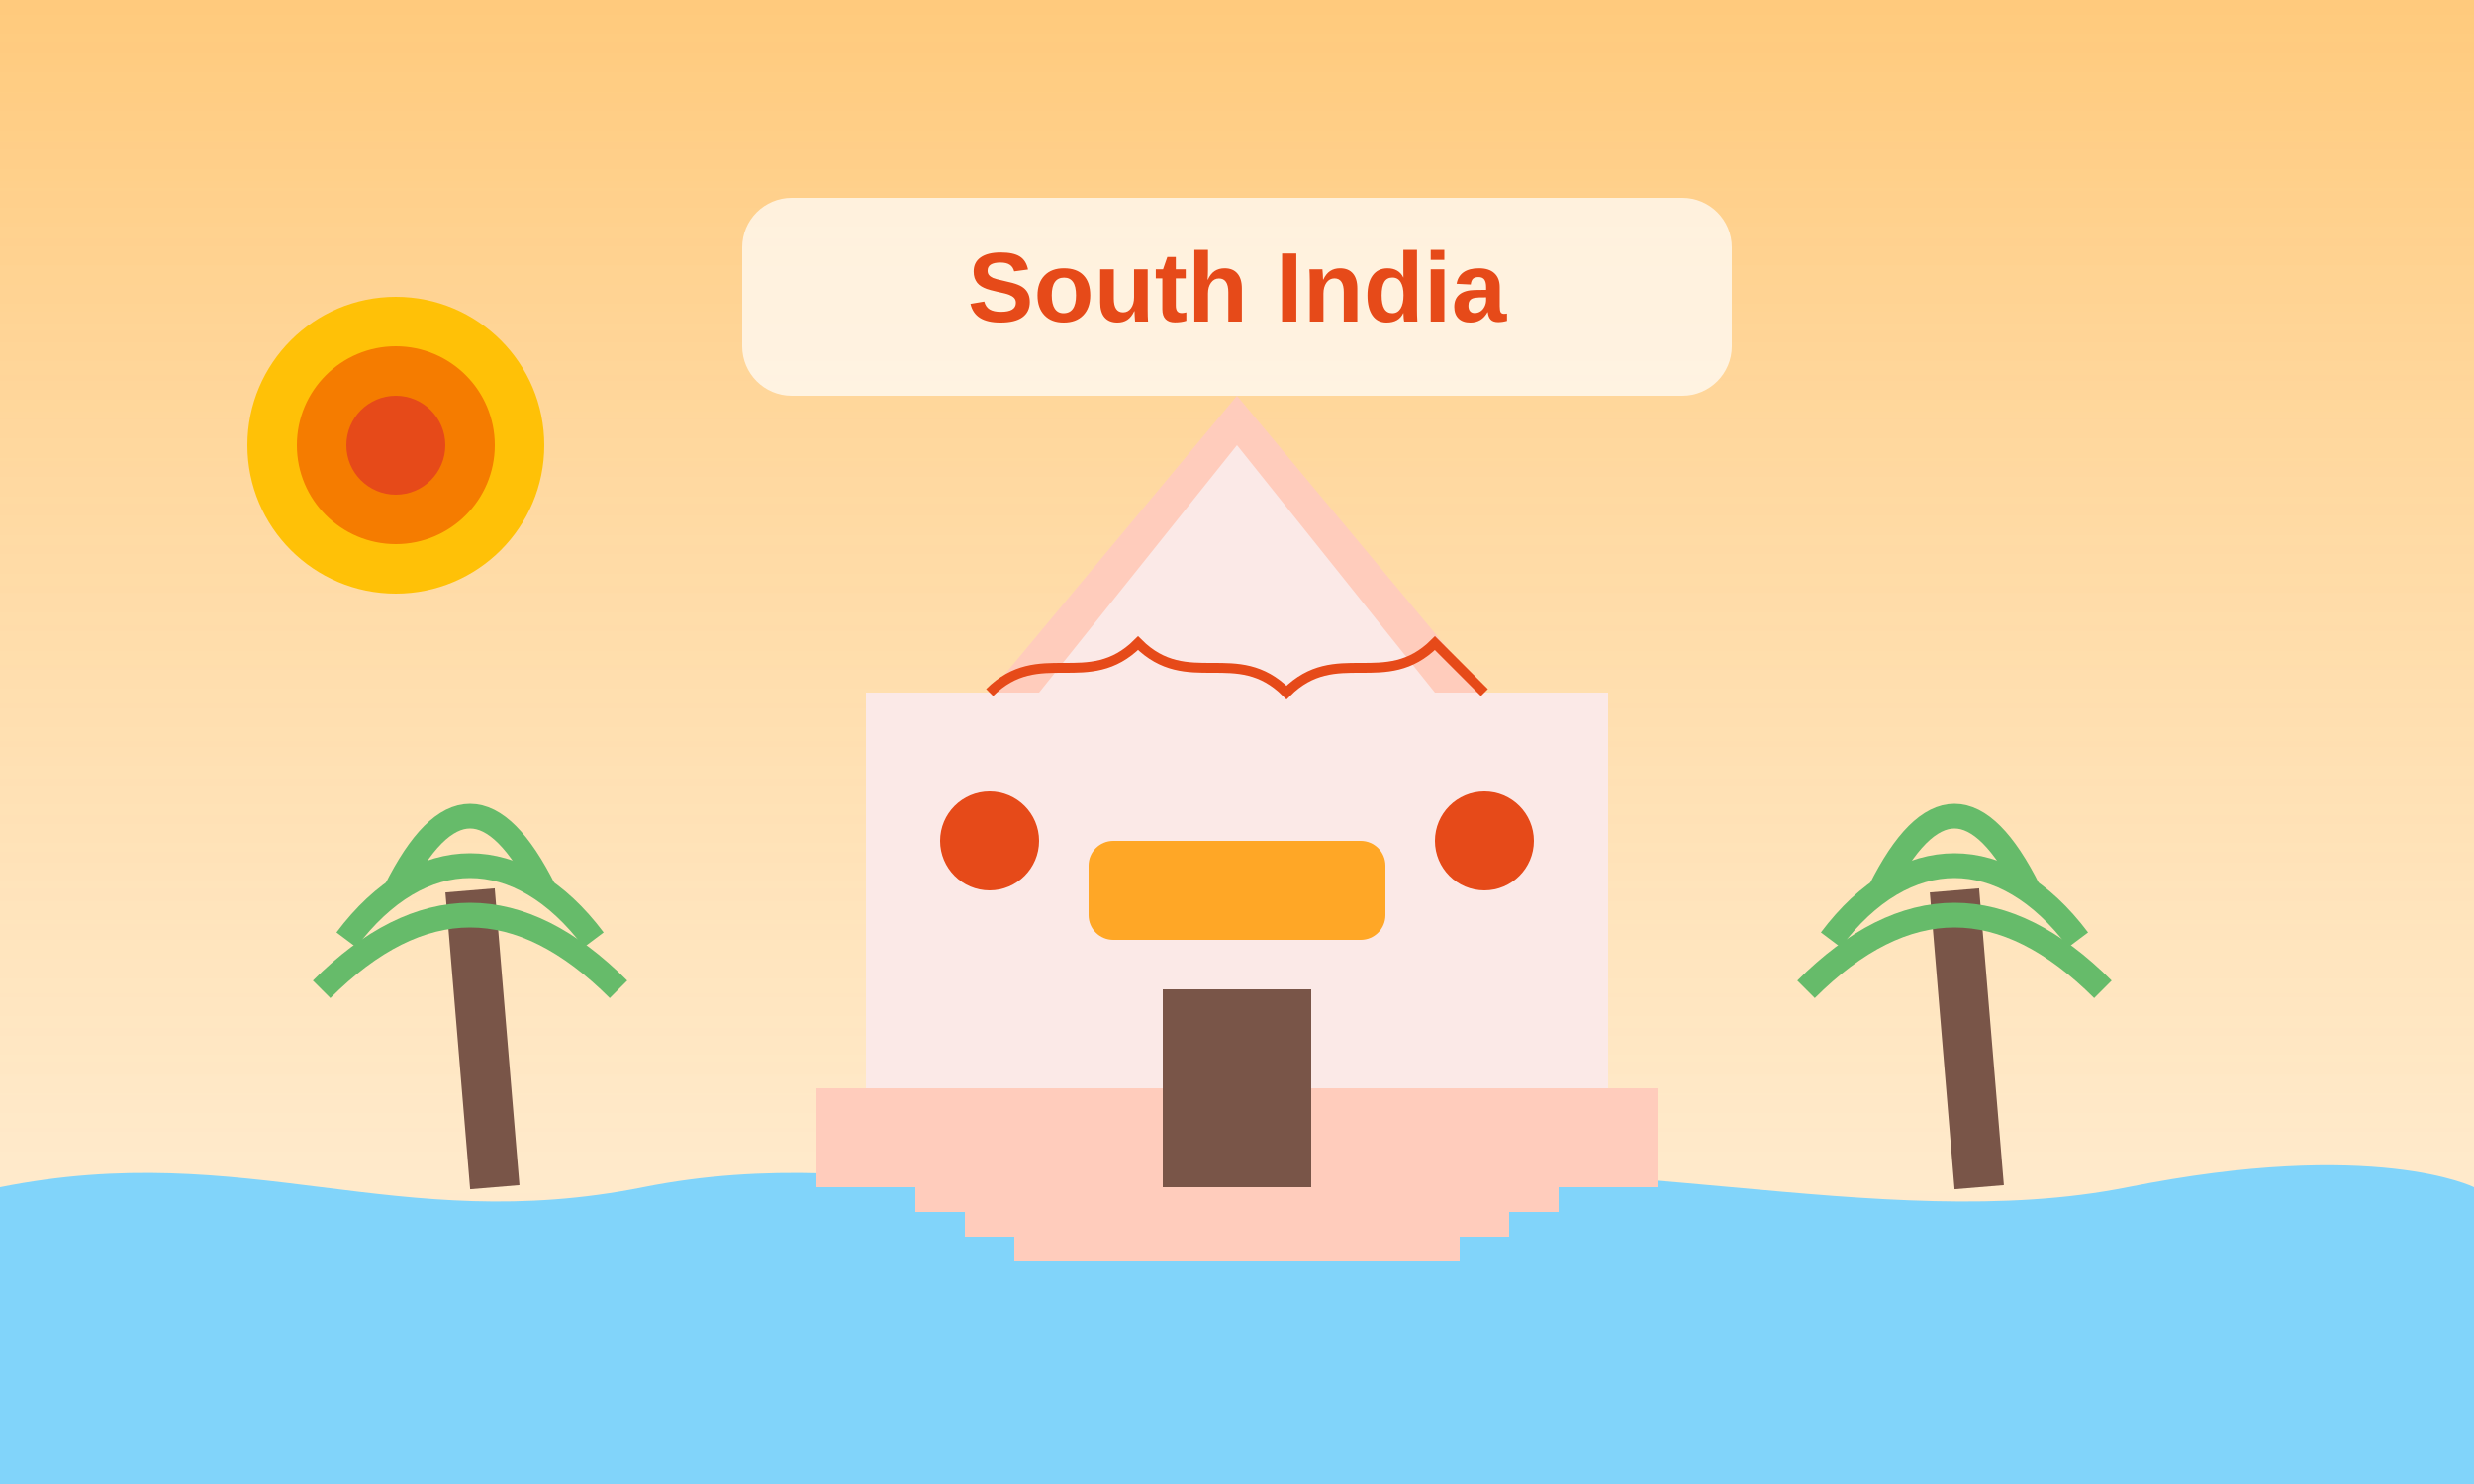
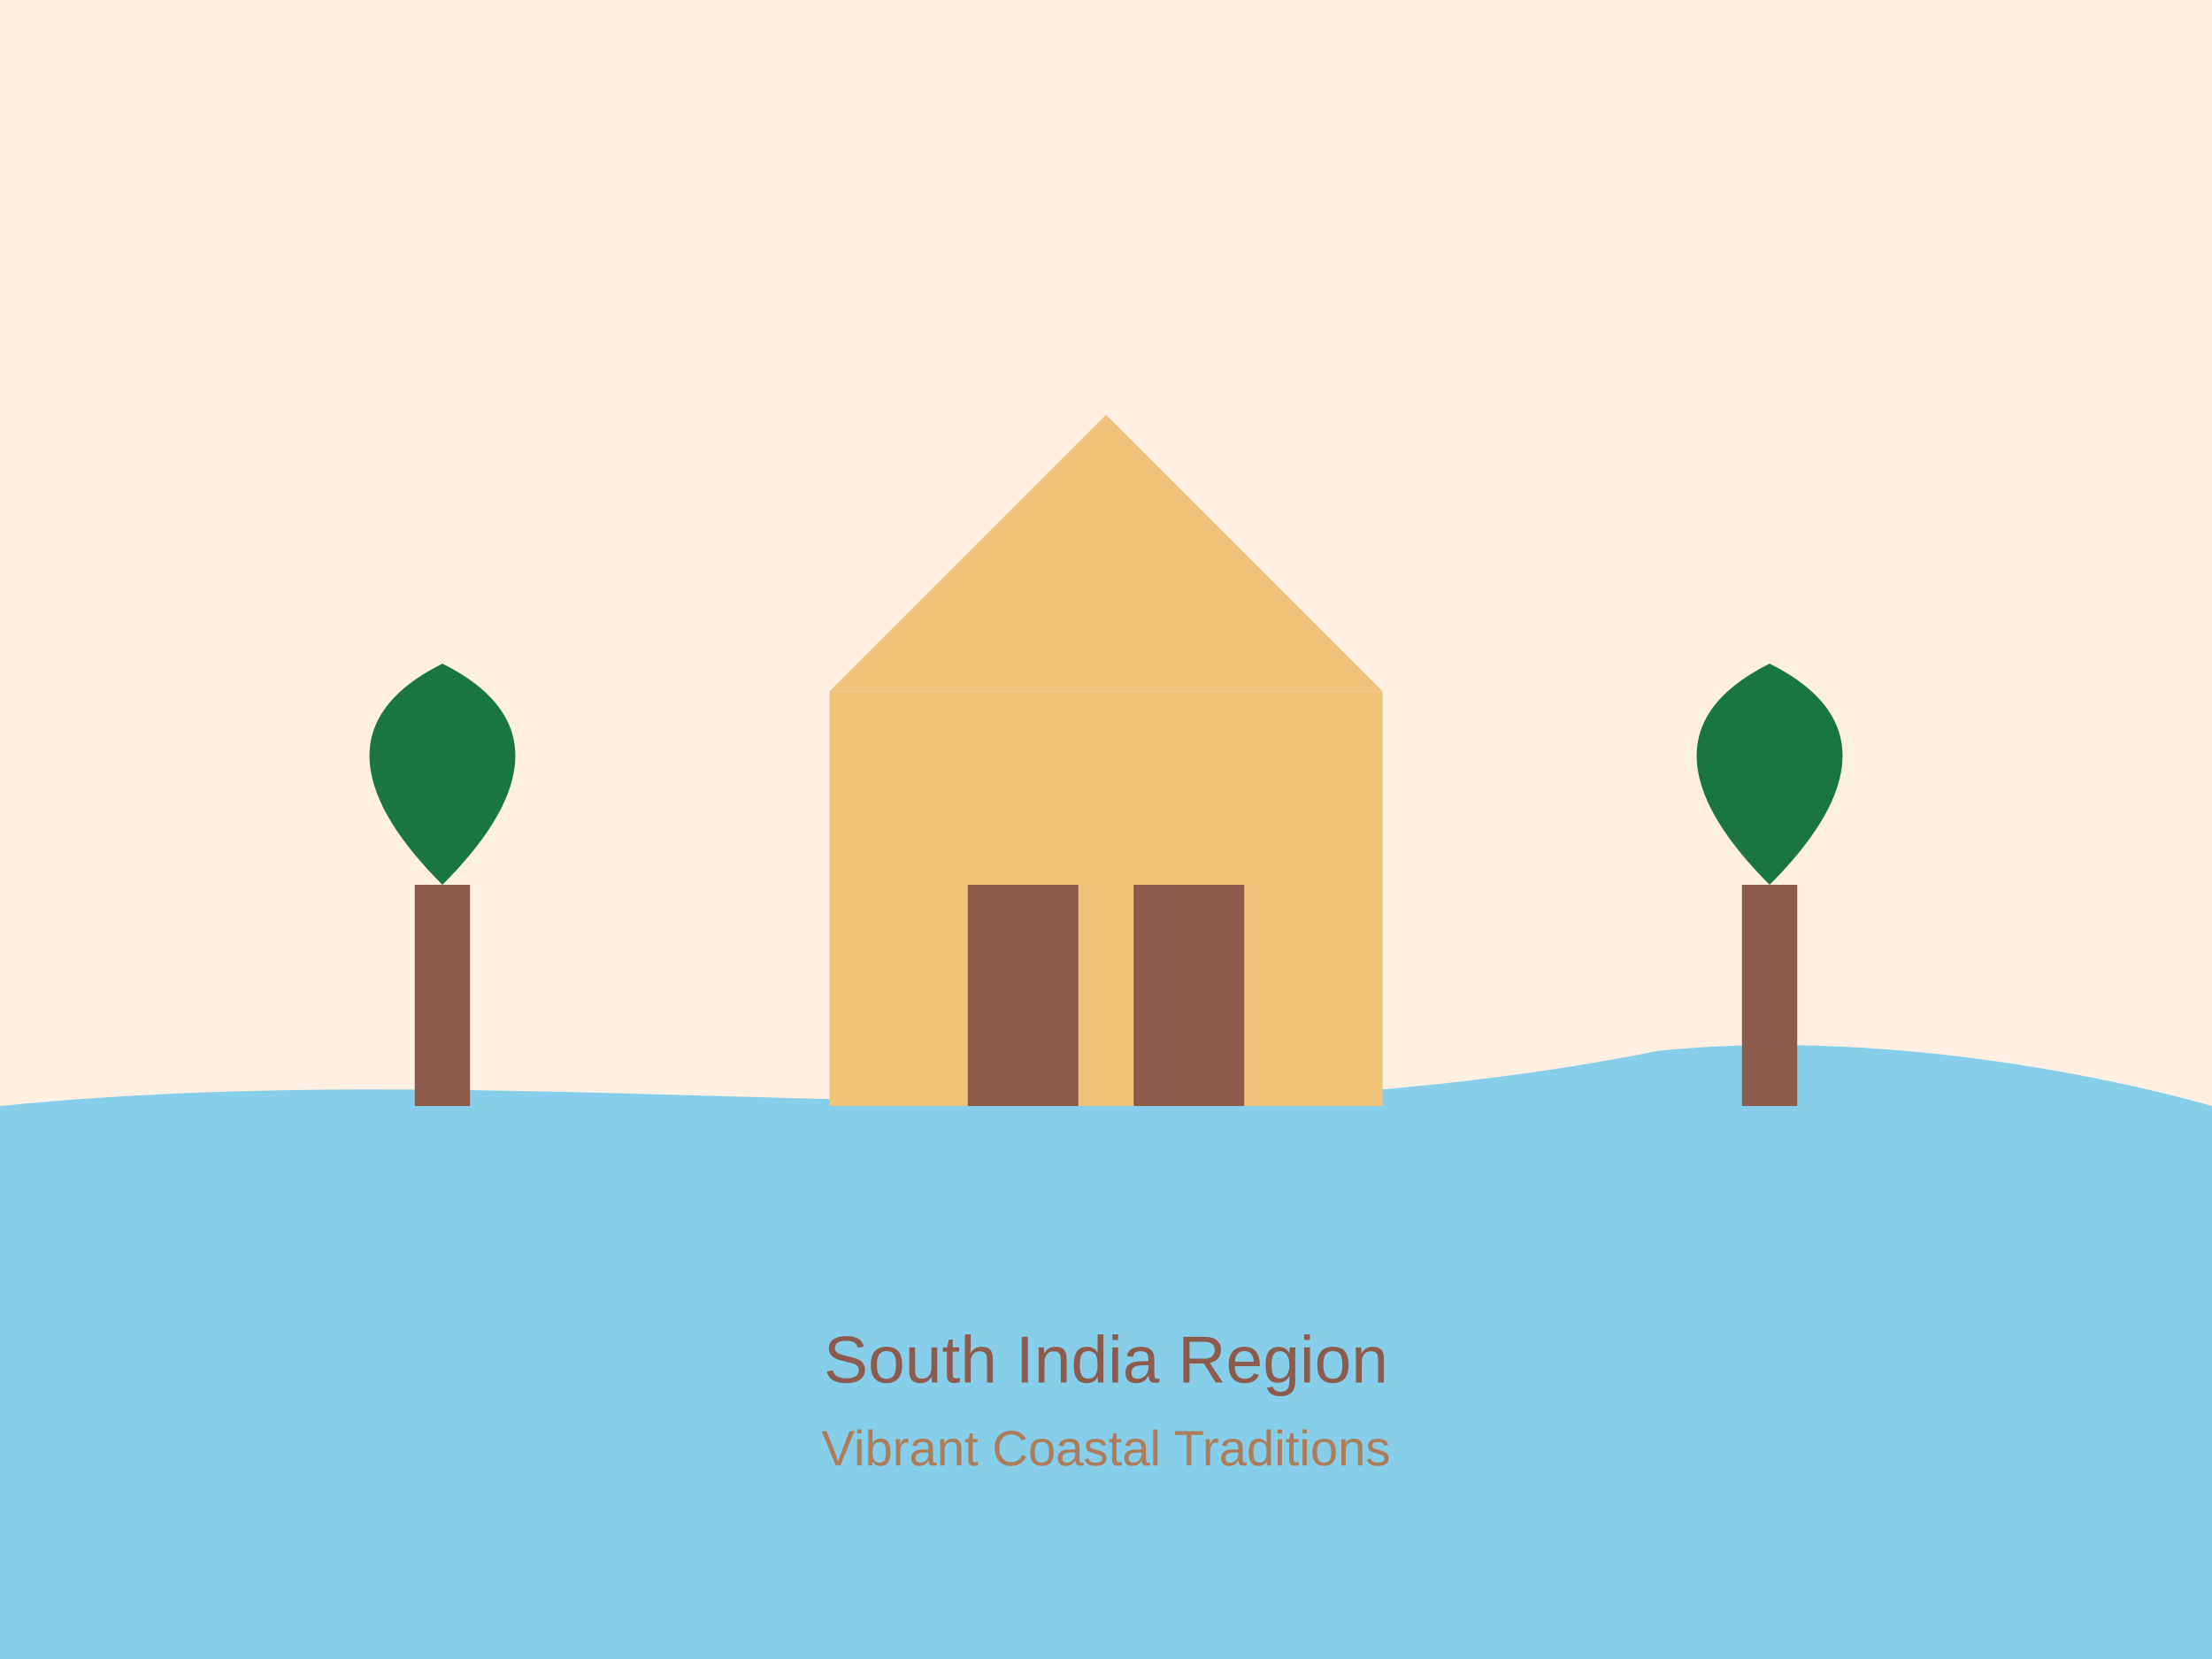
- <svg xmlns="http://www.w3.org/2000/svg" width="500" height="300" viewBox="0 0 500 300">
-   <defs>
-     <linearGradient id="warmSky" x1="0%" y1="0%" x2="0%" y2="100%">
-       <stop offset="0%" style="stop-color:#FFA726;stop-opacity:0.6" />
-       <stop offset="100%" style="stop-color:#FFCC80;stop-opacity:0.3" />
-     </linearGradient>
-   </defs>
-   <rect width="500" height="300" fill="url(#warmSky)" />
-   <path d="M0,240 C50,230 80,250 130,240 C180,230 220,250 270,240 C320,230 380,250 430,240 C480,230 500,240 500,240 L500,300 L0,300 Z" fill="#81D4FA" />
-   <line x1="100" y1="240" x2="95" y2="180" stroke="#795548" stroke-width="10" />
-   <path d="M80,180 C90,160 100,160 110,180" stroke="#66BB6A" stroke-width="5" fill="none" />
-   <path d="M70,190 C85,170 105,170 120,190" stroke="#66BB6A" stroke-width="5" fill="none" />
-   <path d="M65,200 C85,180 105,180 125,200" stroke="#66BB6A" stroke-width="5" fill="none" />
-   <line x1="400" y1="240" x2="395" y2="180" stroke="#795548" stroke-width="10" />
-   <path d="M380,180 C390,160 400,160 410,180" stroke="#66BB6A" stroke-width="5" fill="none" />
-   <path d="M370,190 C385,170 405,170 420,190" stroke="#66BB6A" stroke-width="5" fill="none" />
-   <path d="M365,200 C385,180 405,180 425,200" stroke="#66BB6A" stroke-width="5" fill="none" />
-   <rect x="175" y="140" width="150" height="100" fill="#FBE9E7" />
-   <rect x="165" y="220" width="170" height="20" fill="#FFCCBC" />
-   <rect x="185" y="240" width="130" height="5" fill="#FFCCBC" />
-   <rect x="195" y="245" width="110" height="5" fill="#FFCCBC" />
-   <rect x="205" y="250" width="90" height="5" fill="#FFCCBC" />
-   <path d="M200,140 L250,80 L300,140" fill="#FFCCBC" />
-   <path d="M210,140 L250,90 L290,140" fill="#FBE9E7" />
-   <path d="M200,140 C210,130 220,140 230,130 C240,140 250,130 260,140 C270,130 280,140 290,130 C300,140 300,140 300,140" fill="none" stroke="#E64A19" stroke-width="2" />
-   <rect x="235" y="200" width="30" height="40" fill="#795548" />
-   <circle cx="200" cy="170" r="10" fill="#E64A19" />
-   <circle cx="300" cy="170" r="10" fill="#E64A19" />
-   <rect x="220" y="170" width="60" height="20" rx="5" fill="#FFA726" />
-   <circle cx="80" cy="90" r="30" fill="#FFC107" />
-   <circle cx="80" cy="90" r="20" fill="#F57C00" />
-   <circle cx="80" cy="90" r="10" fill="#E64A19" />
-   <rect x="150" y="40" width="200" height="40" rx="10" fill="rgba(255,255,255,0.7)" />
-   <text x="250" y="65" font-family="Arial" font-size="20" text-anchor="middle" font-weight="bold" fill="#E64A19">South India</text>
+ <svg xmlns="http://www.w3.org/2000/svg" width="800" height="600">
+   <rect width="100%" height="100%" fill="#fff0e3" />
+   <path d="M0,400 C200,380 400,420 600,380 C700,370 800,400 800,400 L800,600 L0,600 Z" fill="#87CEEB" />
+   <rect x="300" y="250" width="200" height="150" fill="#F0C27A" />
+   <polygon points="300,250 400,150 500,250" fill="#F0C27A" />
+   <rect x="350" y="320" width="40" height="80" fill="#8D5B4C" />
+   <rect x="410" y="320" width="40" height="80" fill="#8D5B4C" />
+   <rect x="150" y="320" width="20" height="80" fill="#8D5B4C" />
+   <path d="M160,320 C130,290 120,260 160,240 C200,260 190,290 160,320" fill="#1B7742" />
+   <rect x="630" y="320" width="20" height="80" fill="#8D5B4C" />
+   <path d="M640,320 C610,290 600,260 640,240 C680,260 670,290 640,320" fill="#1B7742" />
+   <text x="400" y="500" font-family="Arial" font-size="24" text-anchor="middle" fill="#8D5B4C">South India Region</text>
+   <text x="400" y="530" font-family="Arial" font-size="18" text-anchor="middle" fill="#AD7D59">Vibrant Coastal Traditions</text>
</svg>
